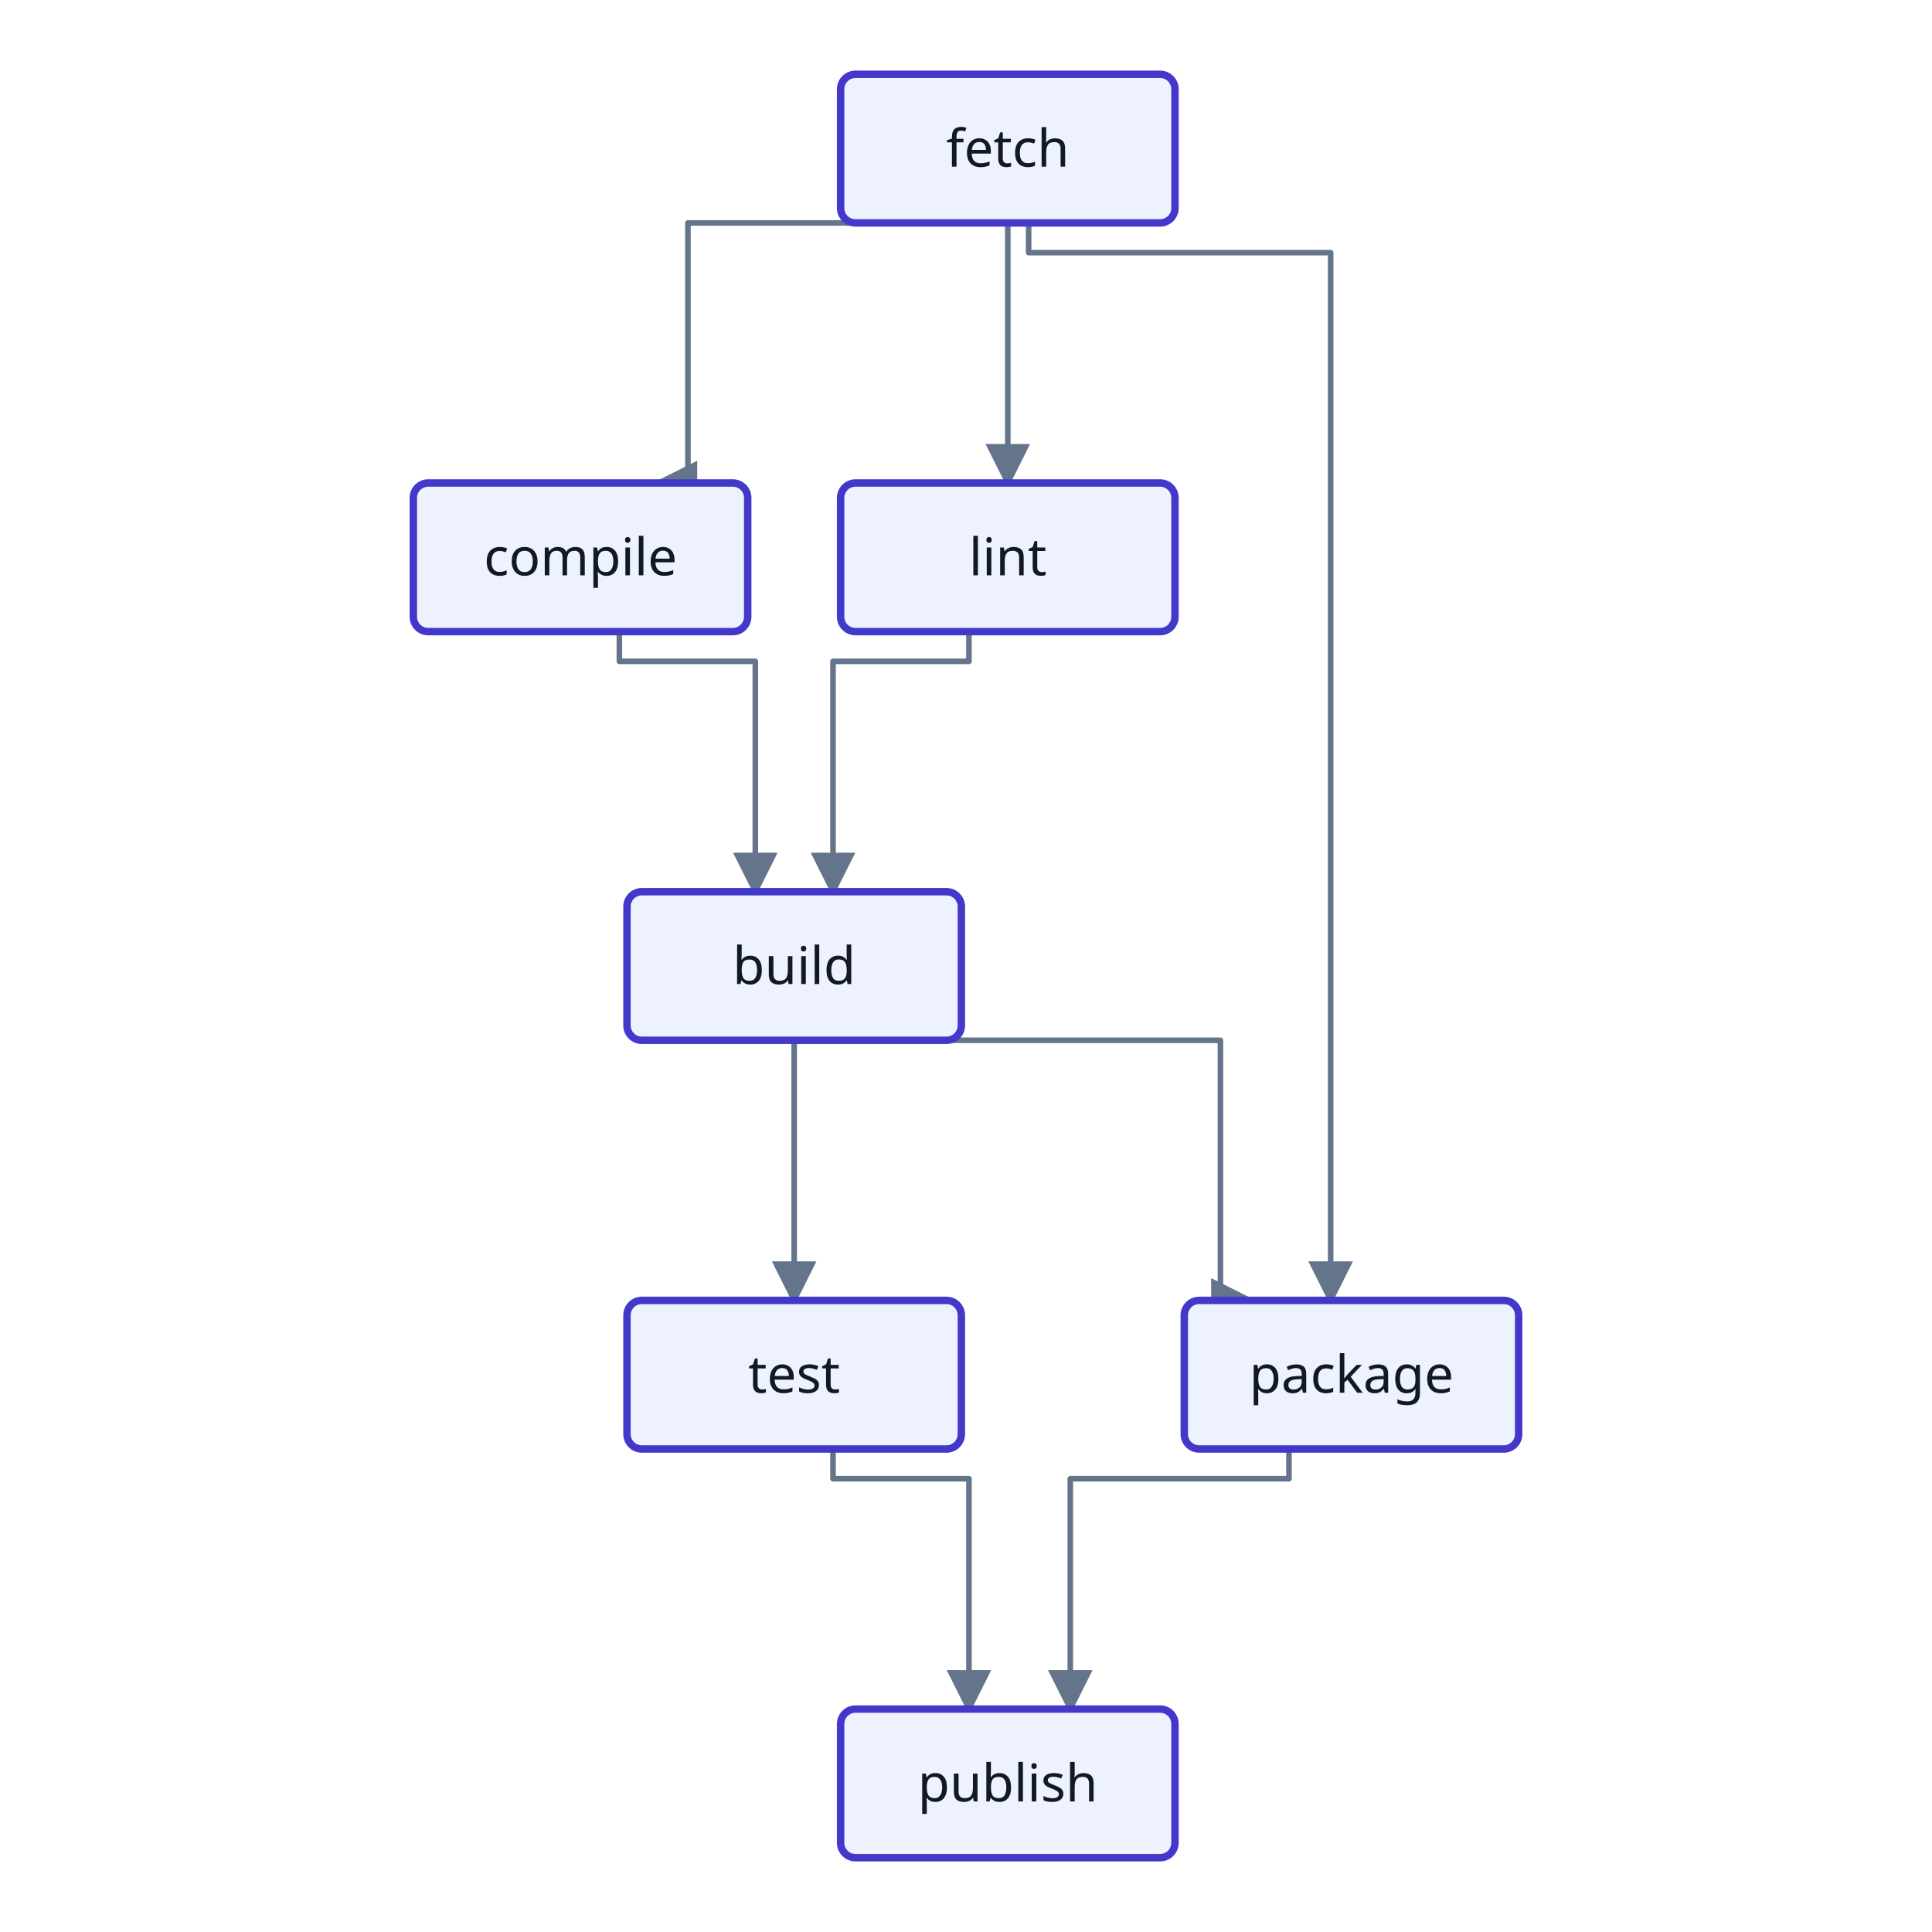
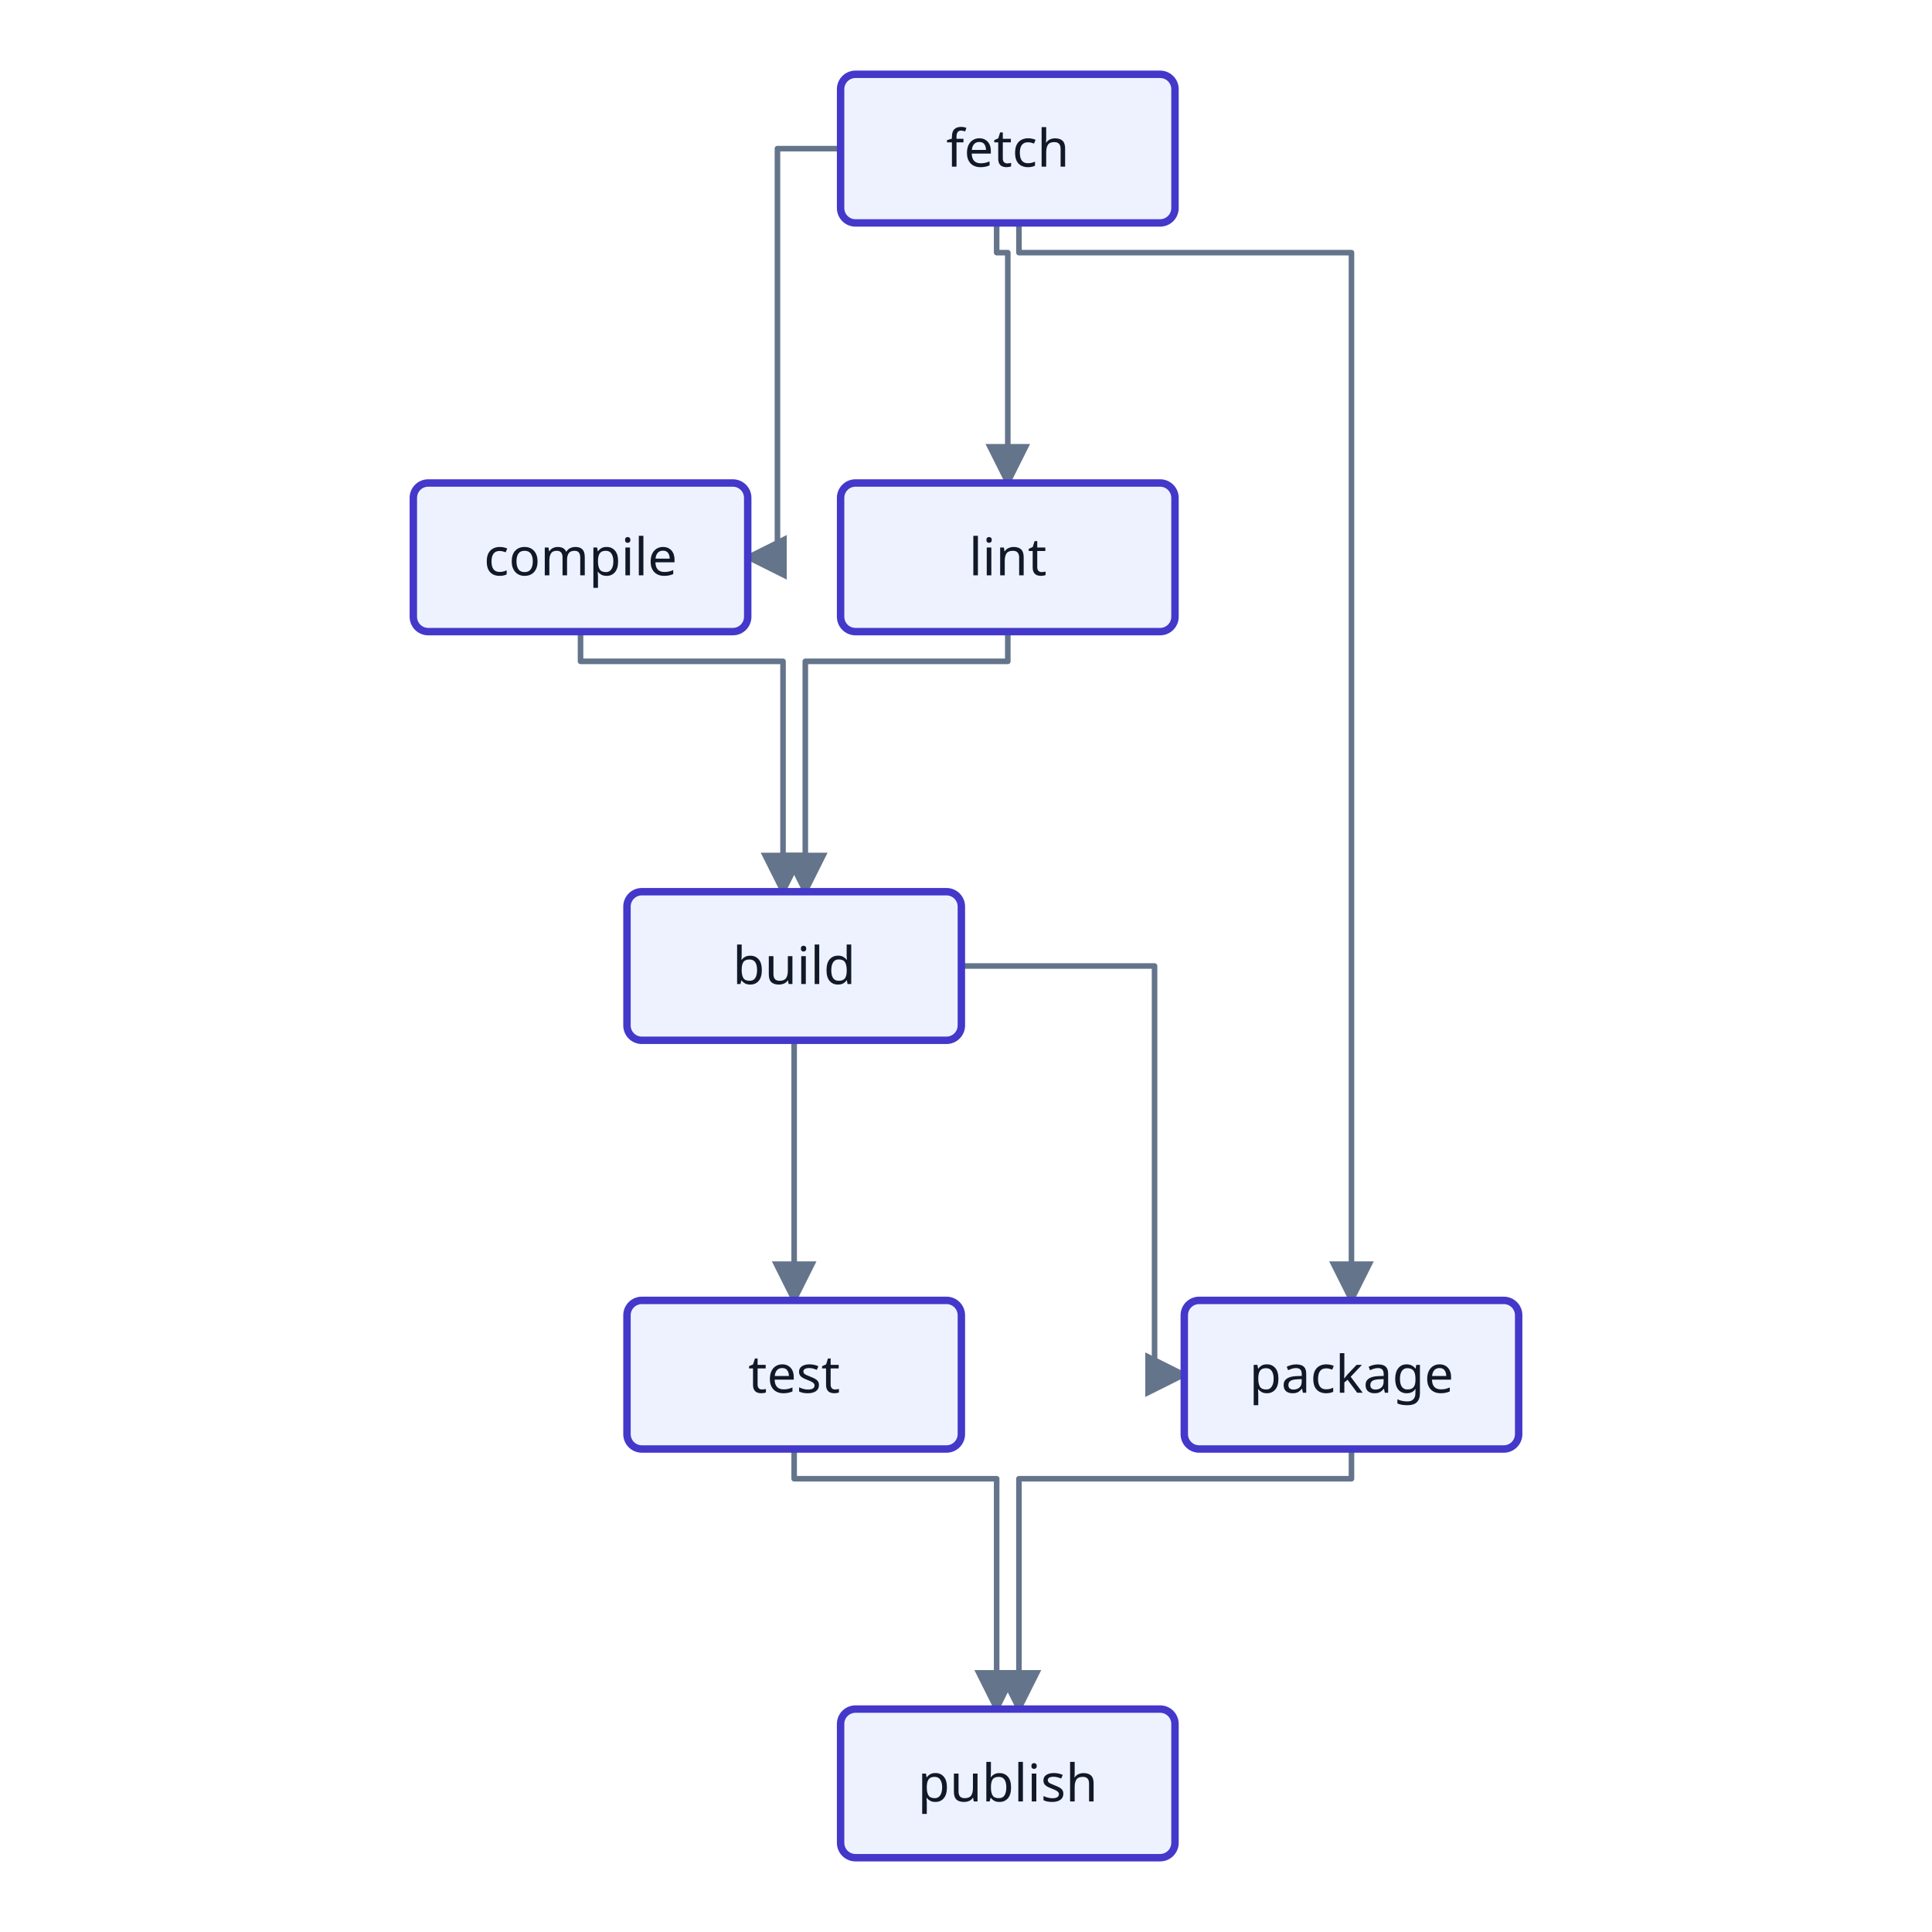
<svg xmlns="http://www.w3.org/2000/svg" width="720" height="720" viewBox="0 0 520 520">
  <defs>
    <marker id="arrow" markerWidth="8" markerHeight="8" refX="7" refY="4" orient="auto">
      <path d="M0,0 L8,4 L0,8 z" fill="#64748b" />
    </marker>
  </defs>
  <rect x="0" y="0" width="520" height="520" fill="#ffffff" />
  <g transform="translate(91.25 0)">
-     <polyline points="159.091,60 93.909,60 93.909,130 85.909,130" fill="none" stroke="#64748b" stroke-width="1.5" stroke-linecap="round" stroke-linejoin="round" marker-end="url(#arrow)" />
-     <polyline points="180,60 180,130" fill="none" stroke="#64748b" stroke-width="1.5" stroke-linecap="round" stroke-linejoin="round" marker-end="url(#arrow)" />
-     <polyline points="75.455,170 75.455,178 112.045,178 112.045,240" fill="none" stroke="#64748b" stroke-width="1.5" stroke-linecap="round" stroke-linejoin="round" marker-end="url(#arrow)" />
-     <polyline points="169.545,170 169.545,178 132.955,178 132.955,240" fill="none" stroke="#64748b" stroke-width="1.5" stroke-linecap="round" stroke-linejoin="round" marker-end="url(#arrow)" />
+     <polyline points="135,40 118,40 118,150 110,150" fill="none" stroke="#64748b" stroke-width="1.5" stroke-linecap="round" stroke-linejoin="round" marker-end="url(#arrow)" />
+     <polyline points="177,60 177,68 180,68 180,130" fill="none" stroke="#64748b" stroke-width="1.5" stroke-linecap="round" stroke-linejoin="round" marker-end="url(#arrow)" />
+     <polyline points="65,170 65,178 119.5,178 119.5,240" fill="none" stroke="#64748b" stroke-width="1.5" stroke-linecap="round" stroke-linejoin="round" marker-end="url(#arrow)" />
+     <polyline points="180,170 180,178 125.5,178 125.5,240" fill="none" stroke="#64748b" stroke-width="1.5" stroke-linecap="round" stroke-linejoin="round" marker-end="url(#arrow)" />
    <polyline points="122.5,280 122.5,350" fill="none" stroke="#64748b" stroke-width="1.5" stroke-linecap="round" stroke-linejoin="round" marker-end="url(#arrow)" />
-     <polyline points="149.773,280 237.227,280 237.227,350 245.227,350" fill="none" stroke="#64748b" stroke-width="1.5" stroke-linecap="round" stroke-linejoin="round" marker-end="url(#arrow)" />
-     <polyline points="132.955,390 132.955,398 169.545,398 169.545,460" fill="none" stroke="#64748b" stroke-width="1.5" stroke-linecap="round" stroke-linejoin="round" marker-end="url(#arrow)" />
-     <polyline points="255.682,390 255.682,398 196.818,398 196.818,460" fill="none" stroke="#64748b" stroke-width="1.5" stroke-linecap="round" stroke-linejoin="round" marker-end="url(#arrow)" />
-     <polyline points="185.606,60 185.606,68 266.894,68 266.894,350" fill="none" stroke="#64748b" stroke-width="1.5" stroke-linecap="round" stroke-linejoin="round" marker-end="url(#arrow)" />
+     <polyline points="167.5,260 219.5,260 219.5,370 227.5,370" fill="none" stroke="#64748b" stroke-width="1.5" stroke-linecap="round" stroke-linejoin="round" marker-end="url(#arrow)" />
+     <polyline points="122.5,390 122.5,398 177,398 177,460" fill="none" stroke="#64748b" stroke-width="1.5" stroke-linecap="round" stroke-linejoin="round" marker-end="url(#arrow)" />
+     <polyline points="272.5,390 272.5,398 183,398 183,460" fill="none" stroke="#64748b" stroke-width="1.5" stroke-linecap="round" stroke-linejoin="round" marker-end="url(#arrow)" />
+     <polyline points="183,60 183,68 272.5,68 272.5,350" fill="none" stroke="#64748b" stroke-width="1.5" stroke-linecap="round" stroke-linejoin="round" marker-end="url(#arrow)" />
    <rect x="135" y="20" width="90" height="40" rx="4" fill="#eef2ff" stroke="#4338ca" stroke-width="2" />
    <text x="180" y="40" text-anchor="middle" dominant-baseline="middle" font-family="sans-serif" font-size="14" fill="#111827">fetch</text>
    <rect x="20" y="130" width="90" height="40" rx="4" fill="#eef2ff" stroke="#4338ca" stroke-width="2" />
    <text x="65" y="150" text-anchor="middle" dominant-baseline="middle" font-family="sans-serif" font-size="14" fill="#111827">compile</text>
    <rect x="135" y="130" width="90" height="40" rx="4" fill="#eef2ff" stroke="#4338ca" stroke-width="2" />
    <text x="180" y="150" text-anchor="middle" dominant-baseline="middle" font-family="sans-serif" font-size="14" fill="#111827">lint</text>
    <rect x="77.5" y="240" width="90" height="40" rx="4" fill="#eef2ff" stroke="#4338ca" stroke-width="2" />
    <text x="122.5" y="260" text-anchor="middle" dominant-baseline="middle" font-family="sans-serif" font-size="14" fill="#111827">build</text>
    <rect x="77.5" y="350" width="90" height="40" rx="4" fill="#eef2ff" stroke="#4338ca" stroke-width="2" />
    <text x="122.5" y="370" text-anchor="middle" dominant-baseline="middle" font-family="sans-serif" font-size="14" fill="#111827">test</text>
    <rect x="227.5" y="350" width="90" height="40" rx="4" fill="#eef2ff" stroke="#4338ca" stroke-width="2" />
    <text x="272.5" y="370" text-anchor="middle" dominant-baseline="middle" font-family="sans-serif" font-size="14" fill="#111827">package</text>
    <rect x="135" y="460" width="90" height="40" rx="4" fill="#eef2ff" stroke="#4338ca" stroke-width="2" />
    <text x="180" y="480" text-anchor="middle" dominant-baseline="middle" font-family="sans-serif" font-size="14" fill="#111827">publish</text>
  </g>
</svg>
